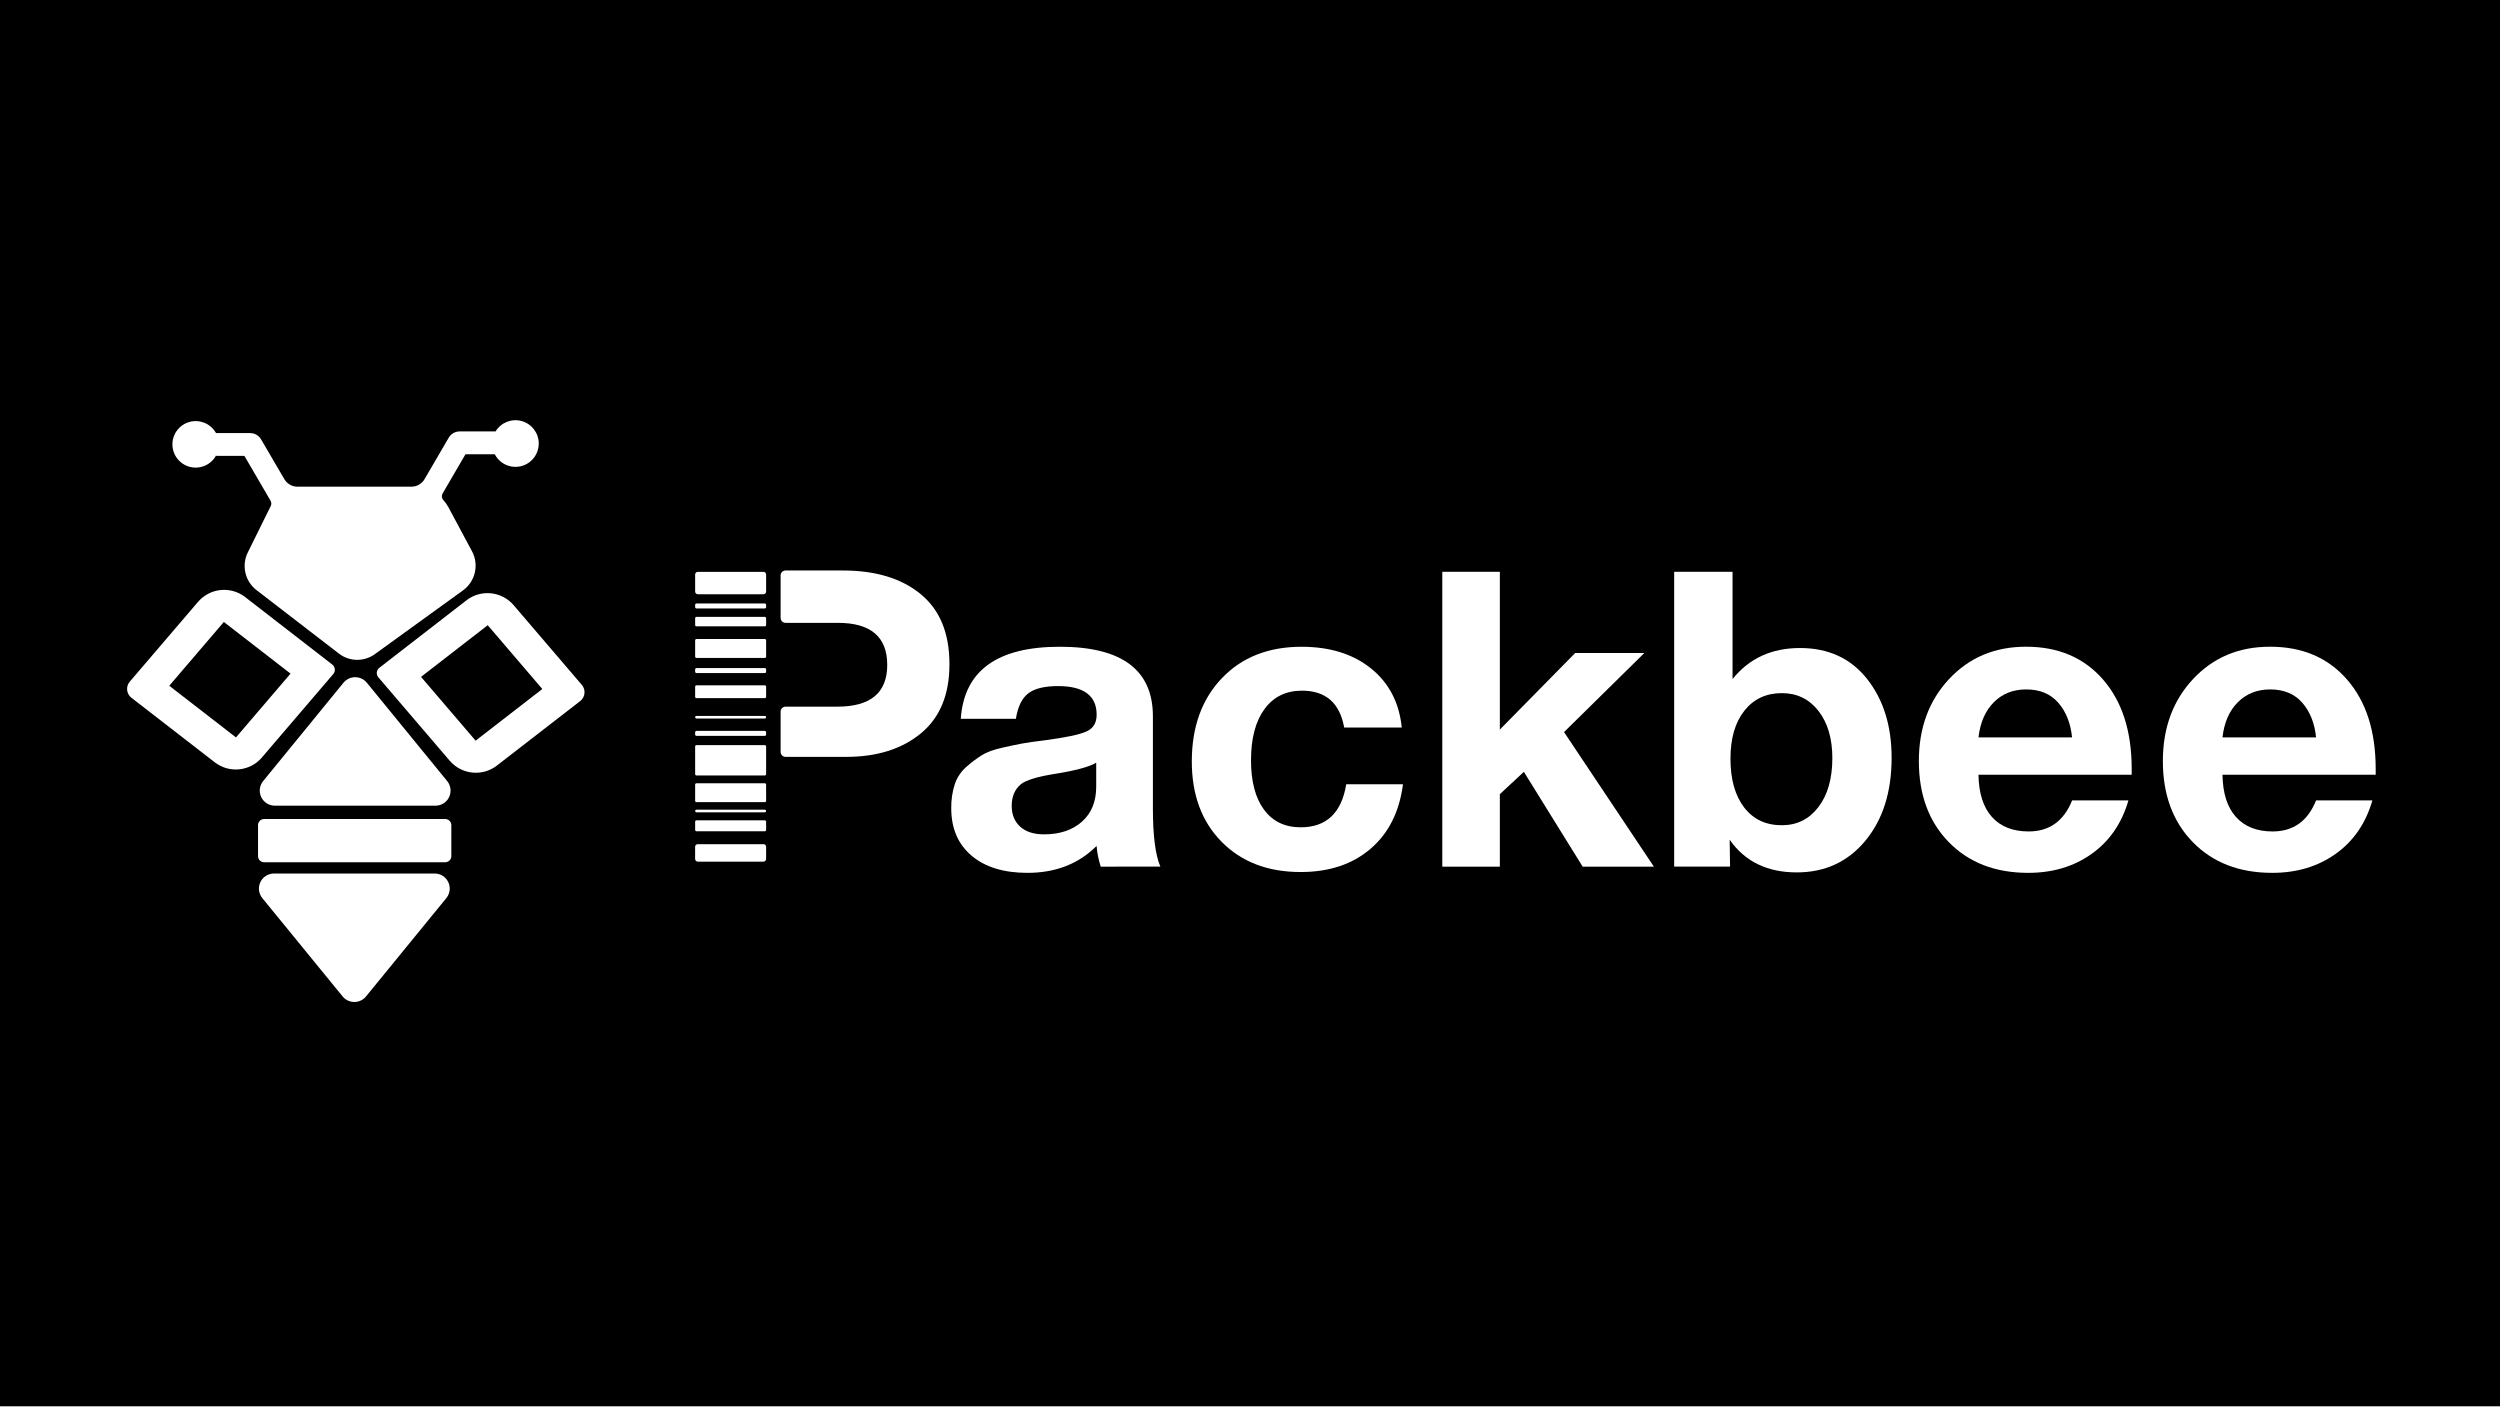
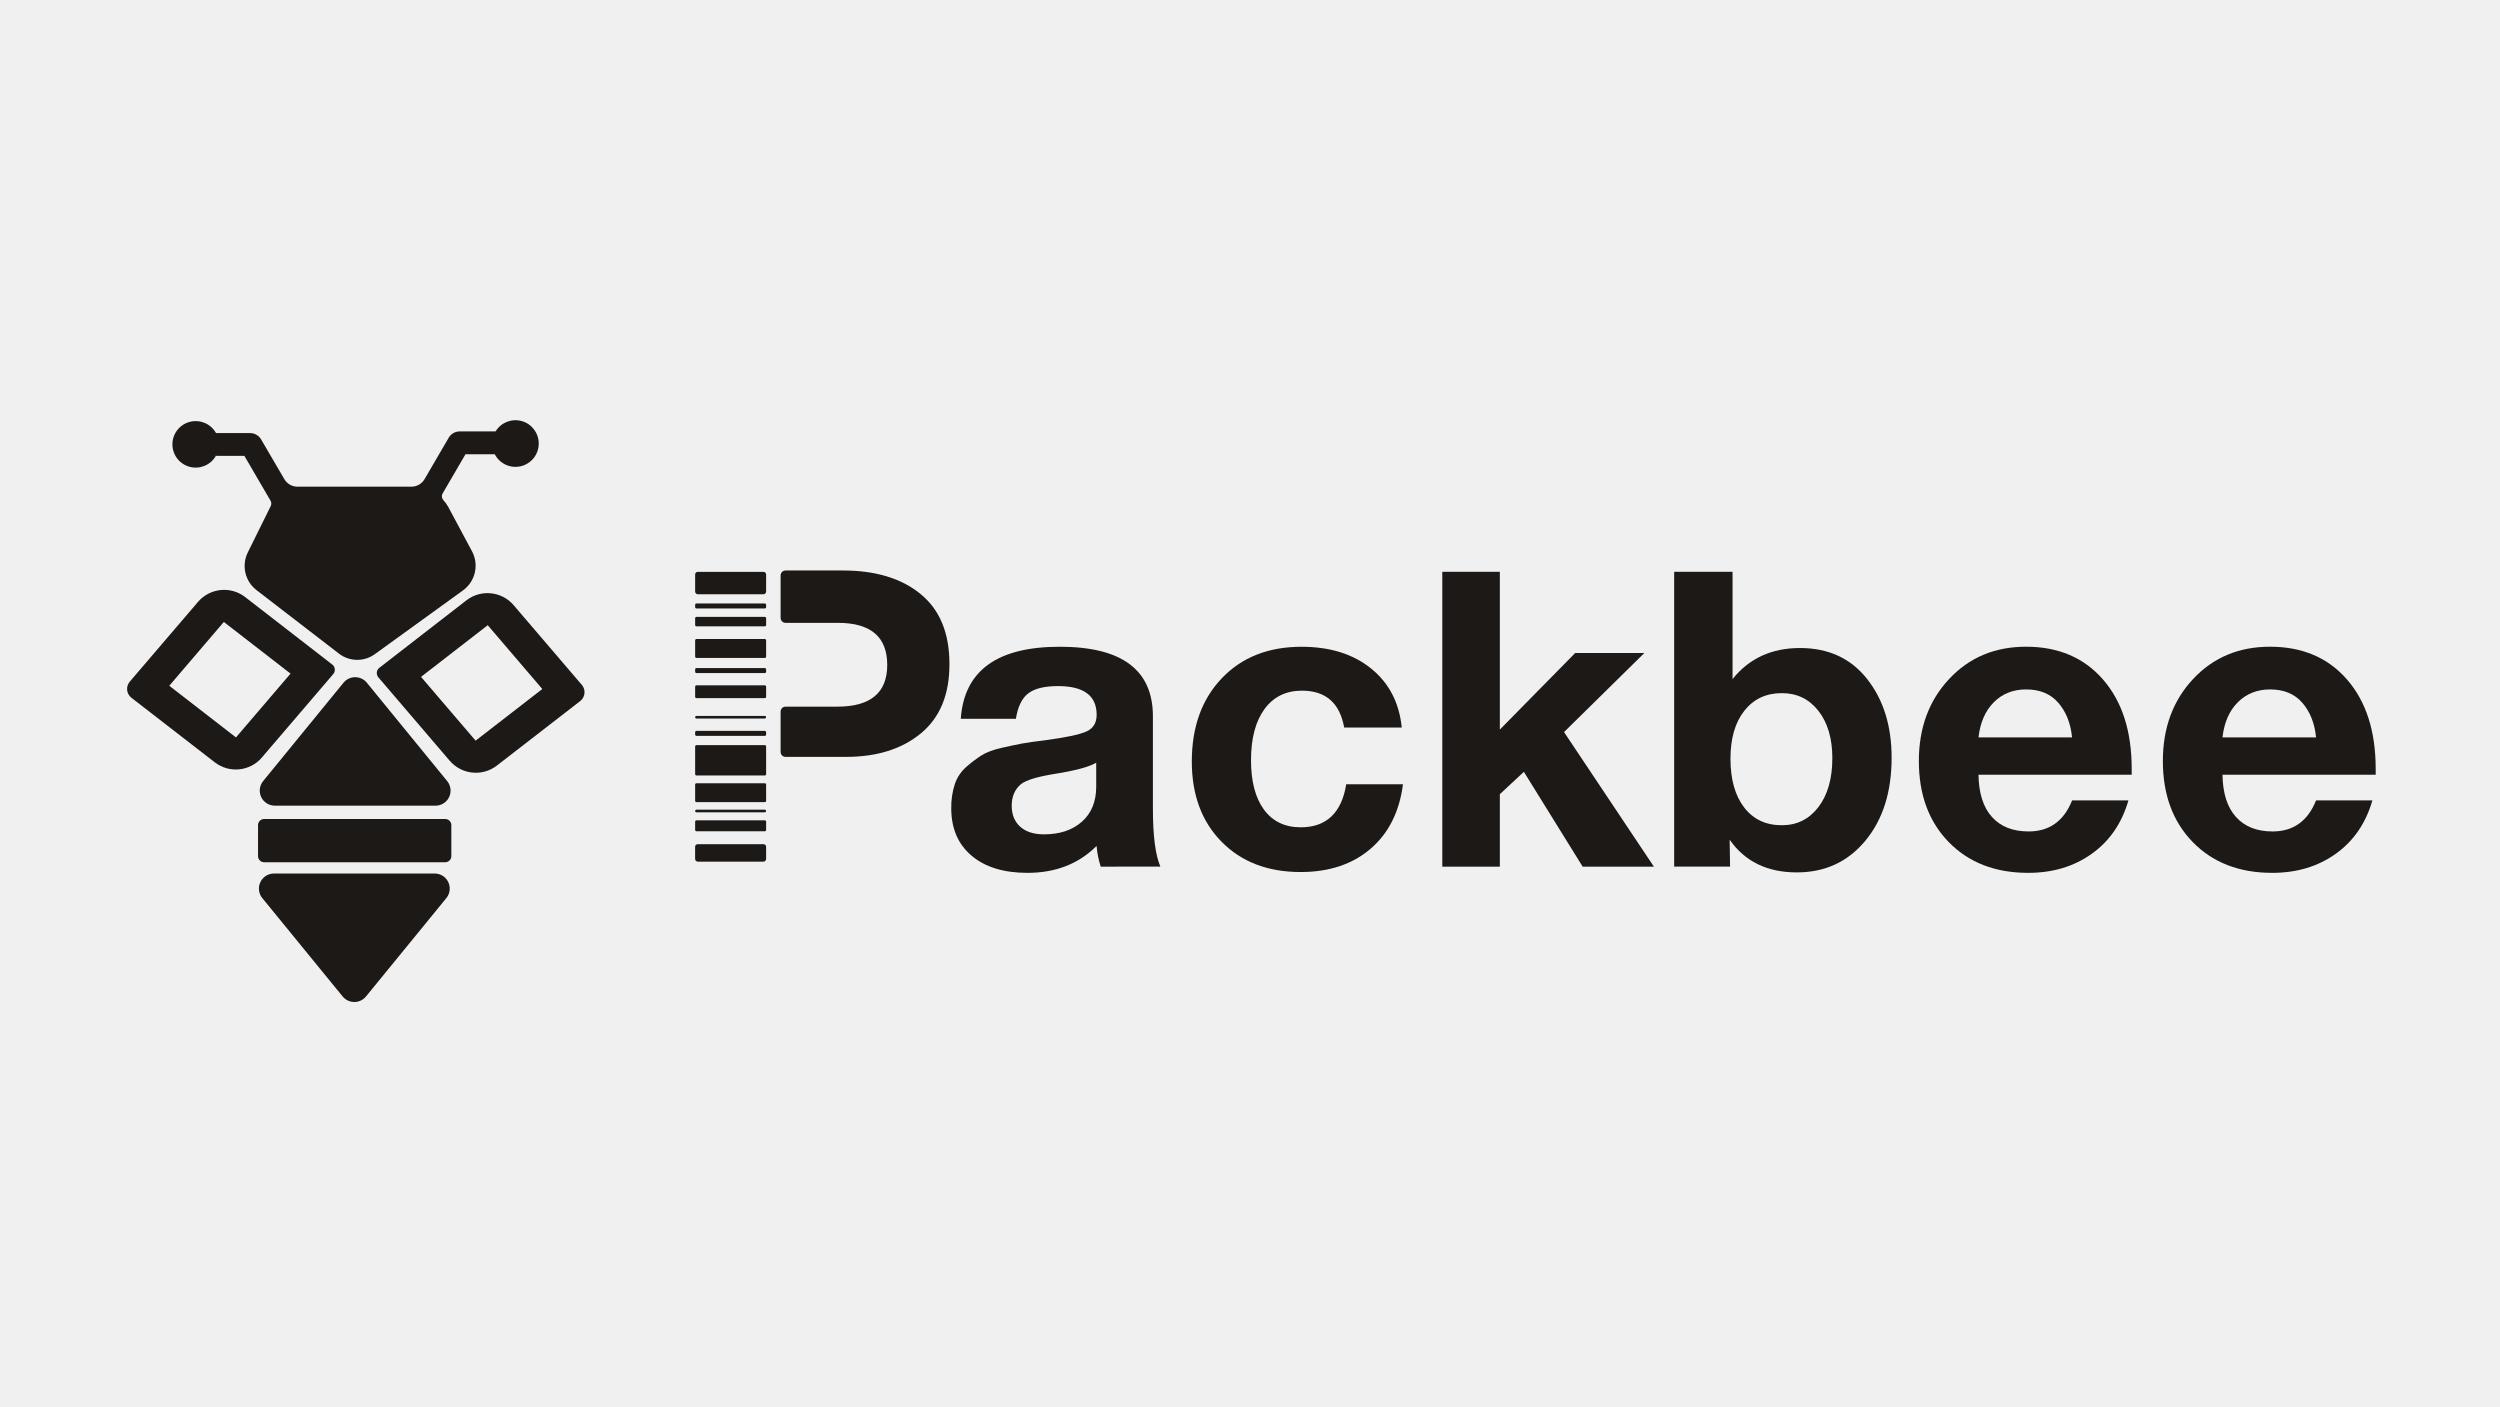
<svg xmlns="http://www.w3.org/2000/svg" id="Ebene_1" data-name="Ebene 1" viewBox="0 0 1920 1080">
  <defs>
-     <style>.cls-1{fill:#fff;}</style>
+     <style>.cls-1{fill:#1c1917;}</style>
  </defs>
-   <rect x="-0.28" width="1920.56" height="1080" />
  <path class="cls-1" d="M201.13,581.74l41.92-49,12.89-15.06a5.08,5.08,0,0,0-.75-7.31l-66.9-51.82a26.4,26.4,0,0,0-36.23,3.71h0l-41.92,49L99.67,523.49a8.61,8.61,0,0,0,1.27,12.41l64,49.55a26.41,26.41,0,0,0,36.23-3.71ZM130,526.66l41.91-49,51.22,39.68-41.91,49Z" />
  <path class="cls-1" d="M345.38,584.23a26.4,26.4,0,0,0,36.24,3.71l64-49.54A8.62,8.62,0,0,0,446.85,526l-10.47-12.24-41.92-49h0a26.42,26.42,0,0,0-36.24-3.71l-66.89,51.82a5.08,5.08,0,0,0-.75,7.32l12.89,15.06,41.91,49Zm19.89-15.4-41.92-49,51.23-39.67,41.91,49Z" />
  <path class="cls-1" d="M263.79,524.35,202.1,599.87a11.57,11.57,0,0,0,9,18.89H334.43a11.57,11.57,0,0,0,9-18.89l-61.68-75.52A11.58,11.58,0,0,0,263.79,524.35Z" />
  <path class="cls-1" d="M263.14,765.27l-61.68-75.52a11.57,11.57,0,0,1,9-18.89H333.78a11.57,11.57,0,0,1,9,18.89l-61.68,75.52A11.58,11.58,0,0,1,263.14,765.27Z" />
  <rect class="cls-1" x="198.17" y="629" width="148.45" height="33.21" rx="4.7" />
  <path class="cls-1" d="M166.13,349.47c-.11.21-.22.41-.34.61h-.66c.1-.2.2-.4.29-.61Z" />
  <path class="cls-1" d="M166.13,349.47c-.11.21-.22.41-.34.61h-.66c.1-.2.2-.4.29-.61Z" />
  <path class="cls-1" d="M413.75,340.64A17.87,17.87,0,0,1,380,348.87H357.49L339.92,379a4.25,4.25,0,0,0,.51,5,26.83,26.83,0,0,1,3.95,5.55l18.13,33.86a23.42,23.42,0,0,1-6.92,30l-67.75,49a23,23,0,0,1-27.51-.42L197,453.21a23.43,23.43,0,0,1-6.69-28.94l17.6-35.59a0,0,0,0,1,0,0,4.35,4.35,0,0,0-.11-4.1l-20.11-34.47H165.79c.12-.2.23-.4.34-.61h-.71c-.09.21-.19.41-.29.61h.66a17.86,17.86,0,1,1-.24-18.1c.12.2.24.4.34.6h26.22a9.75,9.75,0,0,1,8.41,4.84L218.38,368a11.67,11.67,0,0,0,10.08,5.78H316A11.65,11.65,0,0,0,326.05,368l18.57-31.84a9.75,9.75,0,0,1,8.42-4.83H380.6a17.87,17.87,0,0,1,33.15,9.27Z" />
  <line class="cls-1" x1="275.97" y1="485.61" x2="275.54" y2="485.27" />
  <line class="cls-1" x1="275.54" y1="485.27" x2="275.1" y2="485.61" />
  <path class="cls-1" d="M845.36,665.58a70.39,70.39,0,0,1-3.18-15.9q-20.67,20.67-53.1,20.67-27.35,0-42.93-13.2t-15.59-36.4a57.08,57.08,0,0,1,2.71-18.45,30.41,30.41,0,0,1,8.9-13.36,95.39,95.39,0,0,1,11.77-8.9q5.56-3.49,15.42-5.72t15.9-3.34q6-1.11,16.85-2.39,23.85-3.18,32-6.68t8.11-13q0-21.95-29.58-22-15.58,0-22.9,5.57t-9.54,19.56H737.88q3.81-55.33,76-55.34,71.55,0,71.55,53.43v70.91q0,31.17,5.73,44.52Zm-35.3-71.23q-20,3.18-26.07,7.95-7,6-7,16.54,0,10.17,6.52,16.06t18.29,5.88q18.12,0,29.09-9.7t11-26.87V585.77Q833.91,590.53,810.06,594.35Z" />
  <path class="cls-1" d="M1052.53,651.91q-20.83,17.8-53.59,17.81-37.83,0-60.73-23.22t-22.9-61.69q0-39.75,23.05-63.92t61.22-24.17q32.76,0,53.42,16.7t23.54,45.31h-44.21q-5.08-28.29-32.43-28.3-18.45,0-28.78,14.15t-10.34,39.28q0,24.48,10,38t28.14,13.51q29.58,0,35-33.07h43.57Q1073.37,634.1,1052.53,651.91Z" />
  <path class="cls-1" d="M1201.18,562.23l69,103.35h-54.7l-45.15-72.82-18.45,17.17v55.65h-44.2V439.16h44.2V560.32l57.88-58.83h53.11Z" />
  <path class="cls-1" d="M1330.6,521.53q19.08-23.85,51.83-23.85T1434,521.53q18.77,23.85,18.76,60.42,0,39.43-20.19,63.76T1379.89,670q-34,0-51.52-25.12l.32,20.67h-42.93V439.16h44.84Zm9.06,24.33Q1329,559.36,1329,582.58q0,23.85,10.5,37.53t28.94,13.67q17.49,0,28.14-14t10.66-37.52q0-22.59-10.66-36.26t-28.14-13.67Q1350.3,532.34,1339.66,545.86Z" />
  <path class="cls-1" d="M1606.45,655.72q-20.51,14.64-48.81,14.63-37.85,0-60.9-23.53t-23.06-62.33q0-38.16,23.22-63t59.15-24.81q37.2,0,59.15,25.28t21.94,68.53V595H1519.48q.32,21.3,10.33,32.43T1558,638.55q23.85,0,33.39-23.85h43.25Q1627,641.1,1606.45,655.72Zm-25.6-115.91q-8.89-10.34-24.8-10.33-15,0-24.81,9.86t-11.76,27h71.86Q1589.75,550.14,1580.85,539.81Z" />
  <path class="cls-1" d="M1793.84,655.72q-20.5,14.64-48.81,14.63-37.85,0-60.89-23.53t-23.06-62.33q0-38.16,23.21-63t59.15-24.81q37.21,0,59.15,25.28t21.94,68.53V595H1706.87q.32,21.3,10.34,32.43t28.14,11.13q23.85,0,33.39-23.85H1822Q1814.36,641.1,1793.84,655.72Zm-25.59-115.91q-8.91-10.34-24.81-10.33-14.94,0-24.8,9.86t-11.77,27h71.87Q1777.15,550.14,1768.25,539.81Z" />
  <rect class="cls-1" x="533.87" y="439.17" width="54.51" height="17.21" rx="2.05" />
  <rect class="cls-1" x="533.87" y="526.33" width="54.51" height="9.86" rx="1.02" />
  <path class="cls-1" d="M534.89,551.82h52.46a1,1,0,1,0,0-2H534.89a1,1,0,1,0,0,2Z" />
  <path class="cls-1" d="M534.89,623.85h52.46a1,1,0,0,0,0-2H534.89a1,1,0,0,0,0,2Z" />
  <rect class="cls-1" x="533.87" y="572.25" width="54.51" height="23.33" rx="1.02" />
  <rect class="cls-1" x="533.87" y="601.53" width="54.51" height="14.53" rx="1.02" />
  <rect class="cls-1" x="533.87" y="490.77" width="54.51" height="14.53" rx="1.02" />
  <rect class="cls-1" x="533.87" y="630" width="54.51" height="8.41" rx="1.02" />
  <path class="cls-1" d="M586.32,661.74H535.91a2.08,2.08,0,0,1-2.06-2.06v-9.3a2,2,0,0,1,2.06-2.06h50.41a2,2,0,0,1,2.06,2.06v9.3A2.08,2.08,0,0,1,586.32,661.74Z" />
  <rect class="cls-1" x="533.87" y="463.48" width="54.51" height="3.82" rx="1.02" />
  <rect class="cls-1" x="533.87" y="513.09" width="54.51" height="3.82" rx="1.02" />
  <rect class="cls-1" x="533.87" y="561.33" width="54.51" height="3.82" rx="1.02" />
  <rect class="cls-1" x="533.87" y="473.77" width="54.51" height="7.27" rx="1.02" />
  <path class="cls-1" d="M707,456.22q-22.07-18.12-59.78-18.08H603.3a3.79,3.79,0,0,0-3.79,3.79v32.62a3.79,3.79,0,0,0,3.79,3.79h40.16q37.93,0,37.94,32.32,0,32.05-38.32,32.05H603.3a3.79,3.79,0,0,0-3.79,3.78v31a3.79,3.79,0,0,0,3.79,3.79h46.43q35.57,0,57.44-18,22.07-18.14,22-53.22C729.19,486.21,721.79,468.31,707,456.22Z" />
</svg>
